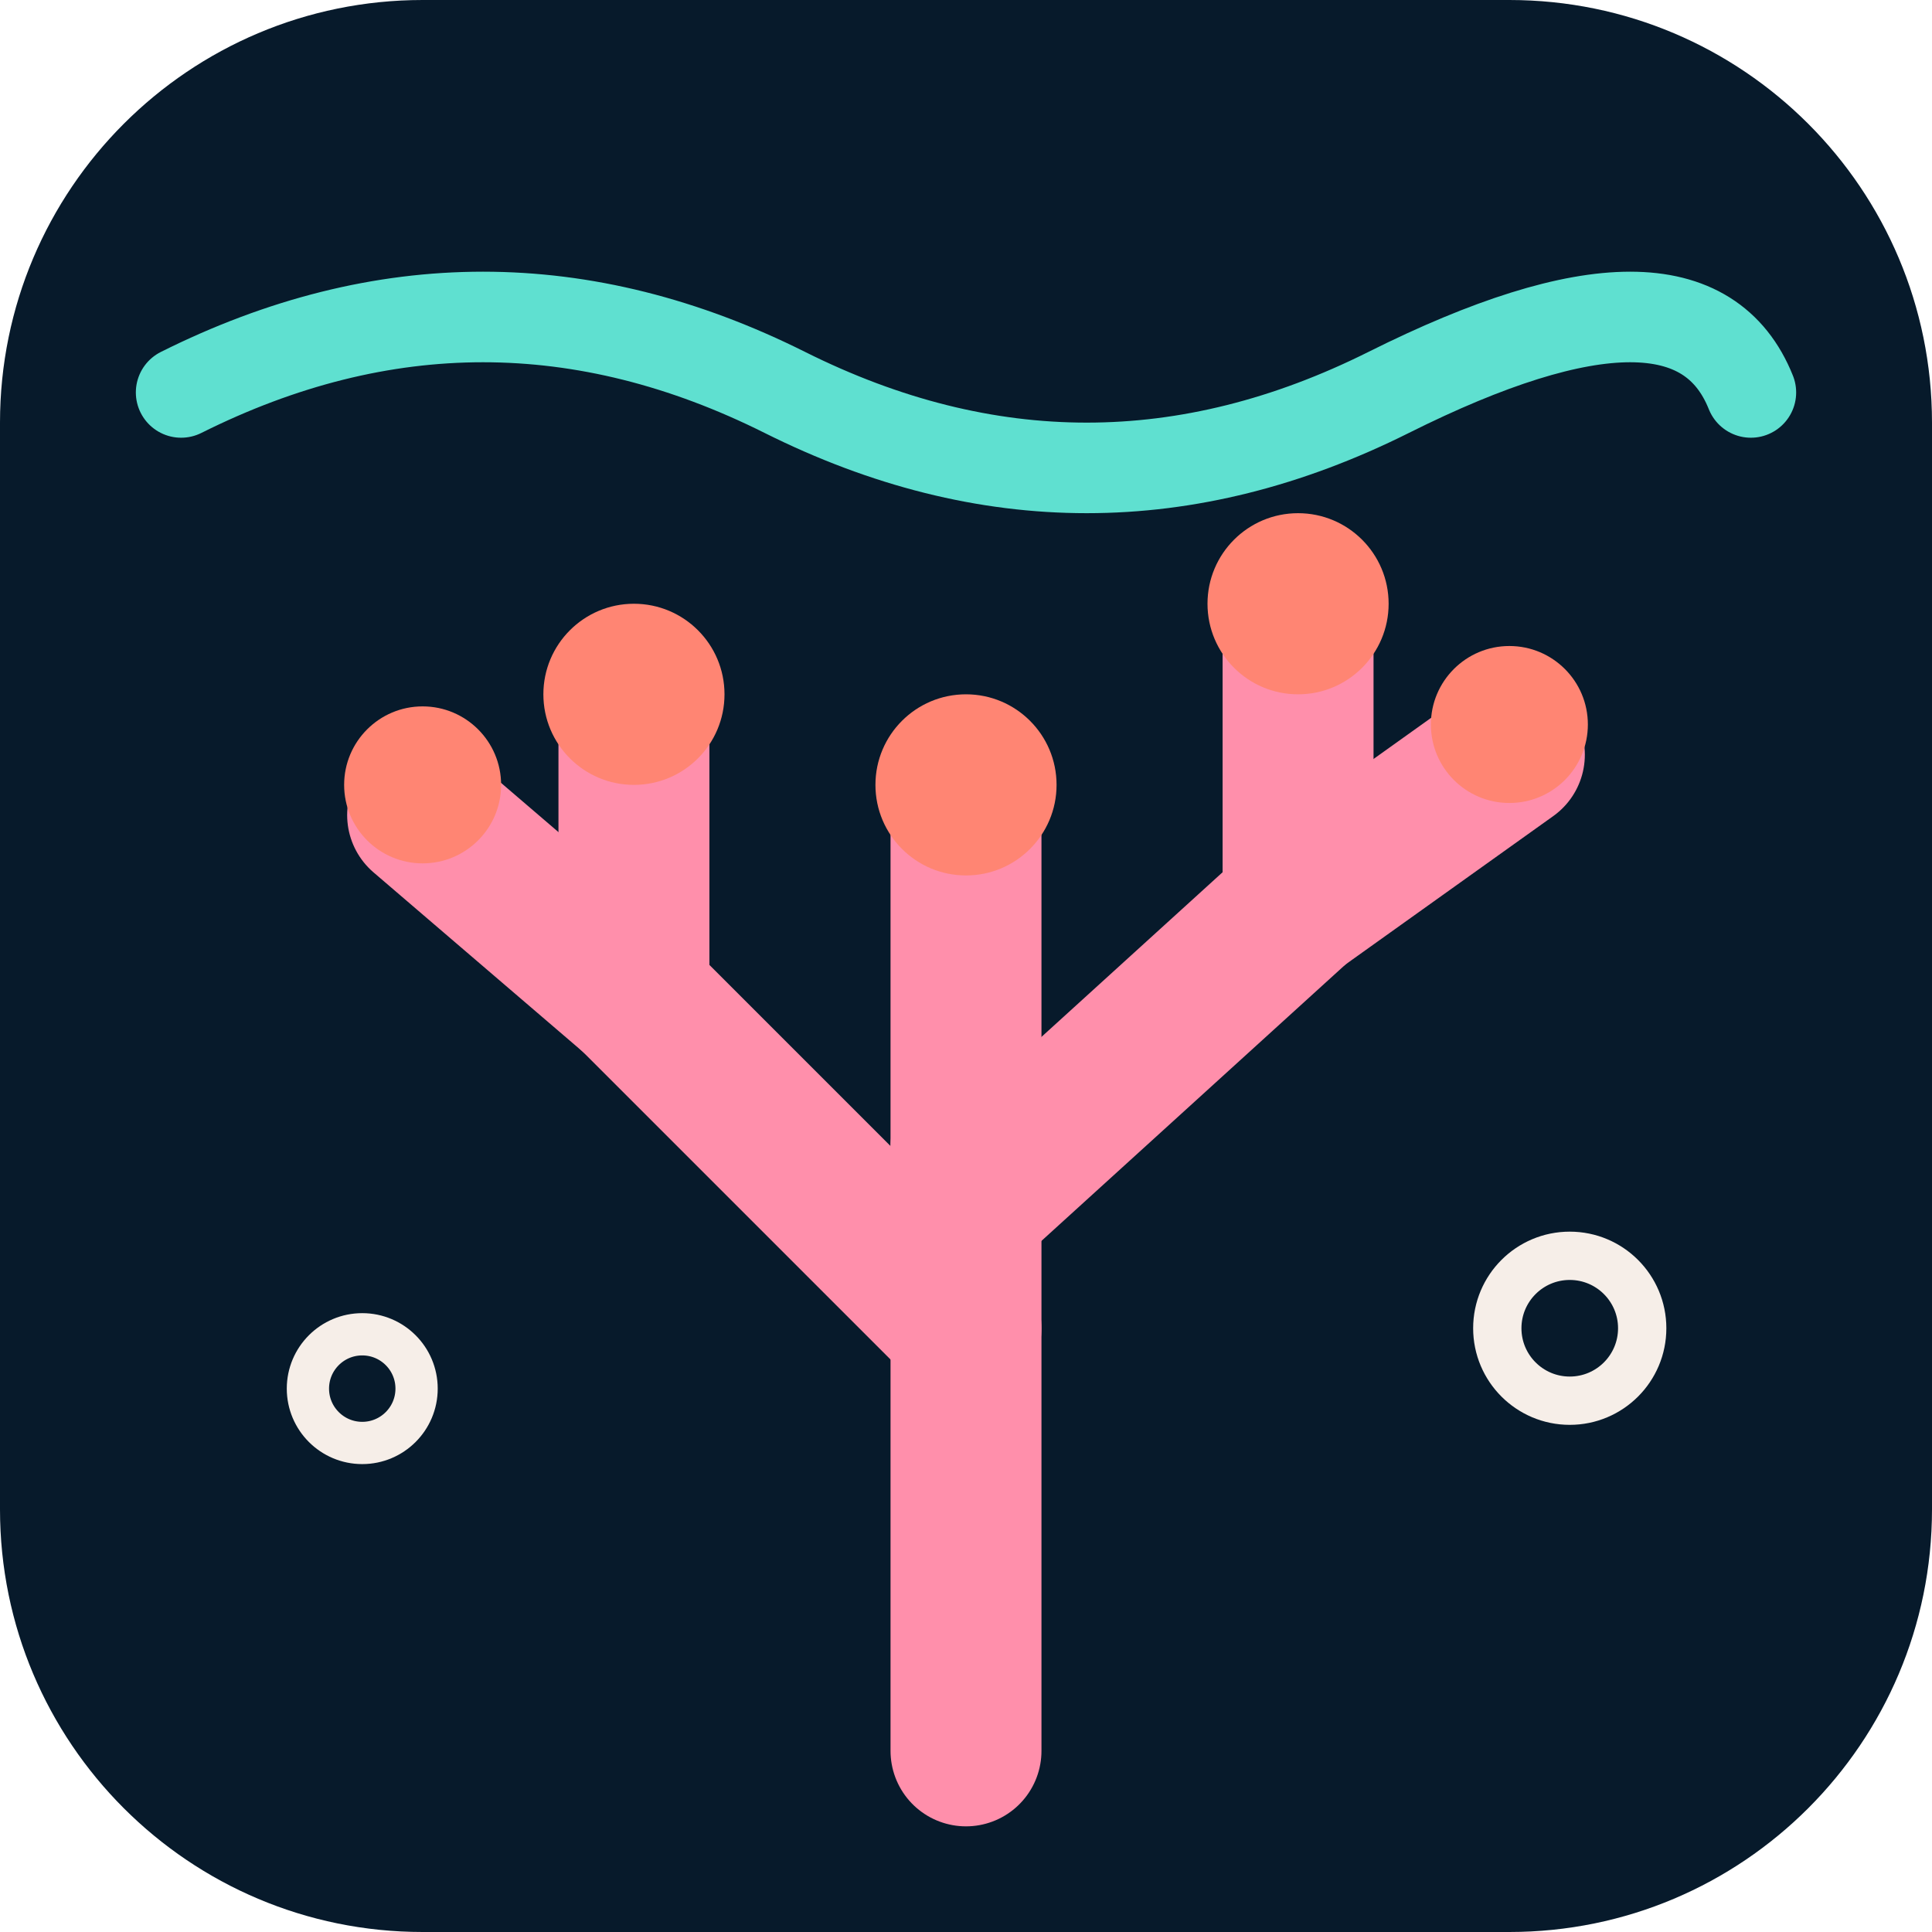
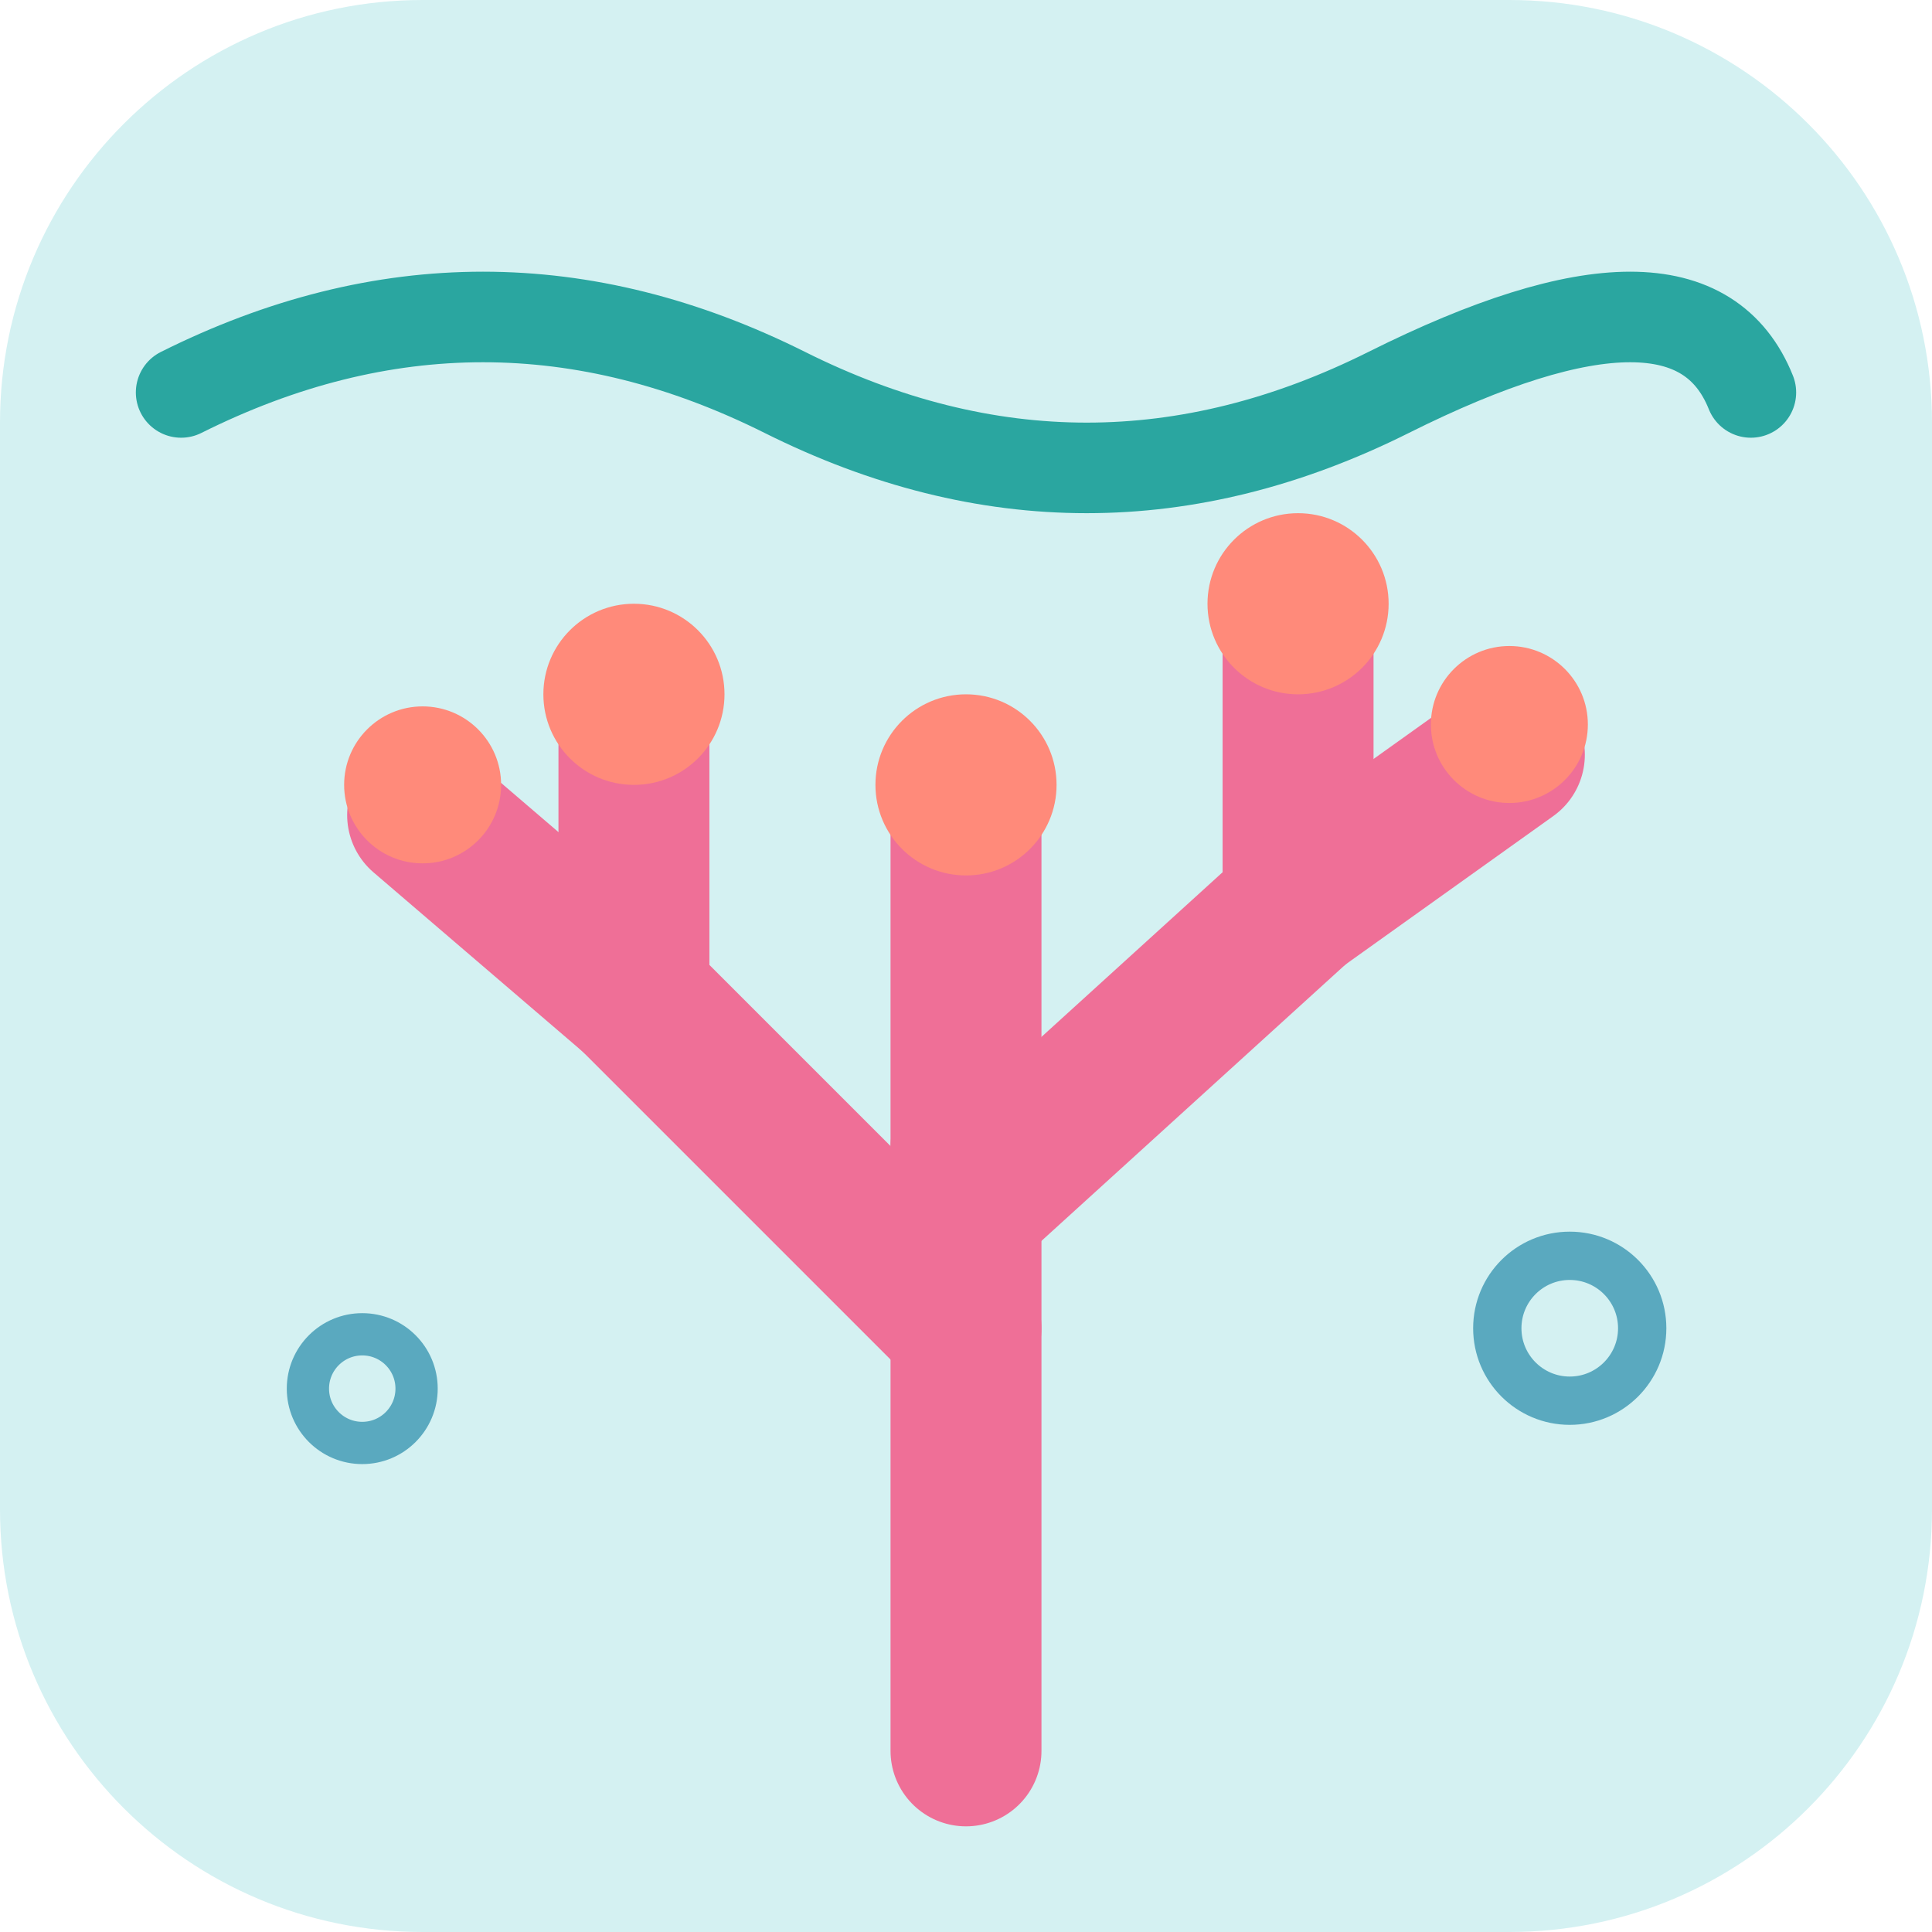
<svg xmlns="http://www.w3.org/2000/svg" viewBox="0 0 64 64">
-   <rect width="64" height="64" rx="14" fill="#071a2b" />
-   <path d="M6 13 Q16 8 26 13 T46 13 T58 13" fill="none" stroke="#5fe0d0" stroke-width="3" stroke-linecap="round" />
-   <g fill="none" stroke="#ff8fab" stroke-width="5" stroke-linecap="round" stroke-linejoin="round">
+   <rect width="64" height="64" rx="14" fill="#d4f1f2" />
+   <path d="M6 13 Q16 8 26 13 T46 13 T58 13" fill="none" stroke="#2aa6a0" stroke-width="3" stroke-linecap="round" />
+   <g fill="none" stroke="#ef6f97" stroke-width="5" stroke-linecap="round" stroke-linejoin="round">
    <path d="M32 58 V38" />
    <path d="M32 44 L21 33 V24" />
    <path d="M21 33 L14 27" />
    <path d="M32 40 L43 30 V21" />
    <path d="M43 30 L50 25" />
    <path d="M32 38 V27" />
  </g>
-   <g fill="#ff8573">
+   <g fill="#ff8a7a">
    <circle cx="21" cy="23" r="3" />
    <circle cx="43" cy="20" r="3" />
    <circle cx="32" cy="26" r="3" />
    <circle cx="14" cy="26" r="2.6" />
    <circle cx="50" cy="24" r="2.6" />
  </g>
-   <circle cx="52" cy="44" r="2.4" fill="none" stroke="#f6eee8" stroke-width="1.6" />
-   <circle cx="12" cy="46" r="1.8" fill="none" stroke="#f6eee8" stroke-width="1.4" />
+   <circle cx="52" cy="44" r="2.4" fill="none" stroke="#5aa9bf" stroke-width="1.6" />
+   <circle cx="12" cy="46" r="1.8" fill="none" stroke="#5aa9bf" stroke-width="1.4" />
</svg>
